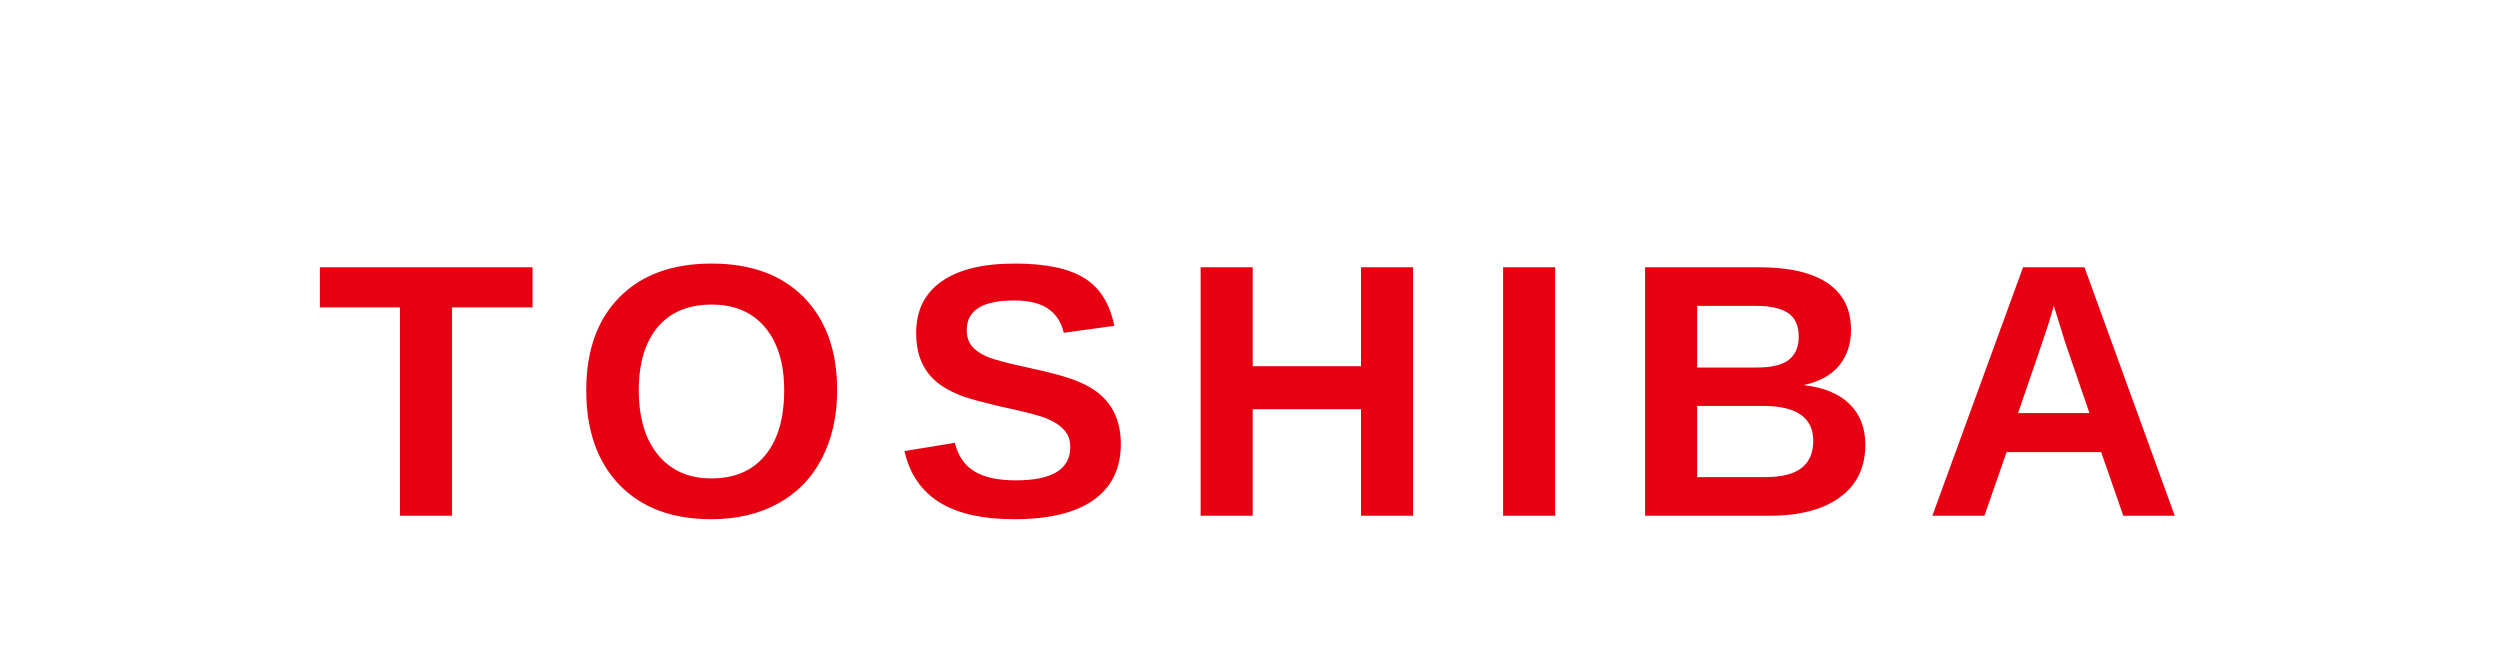
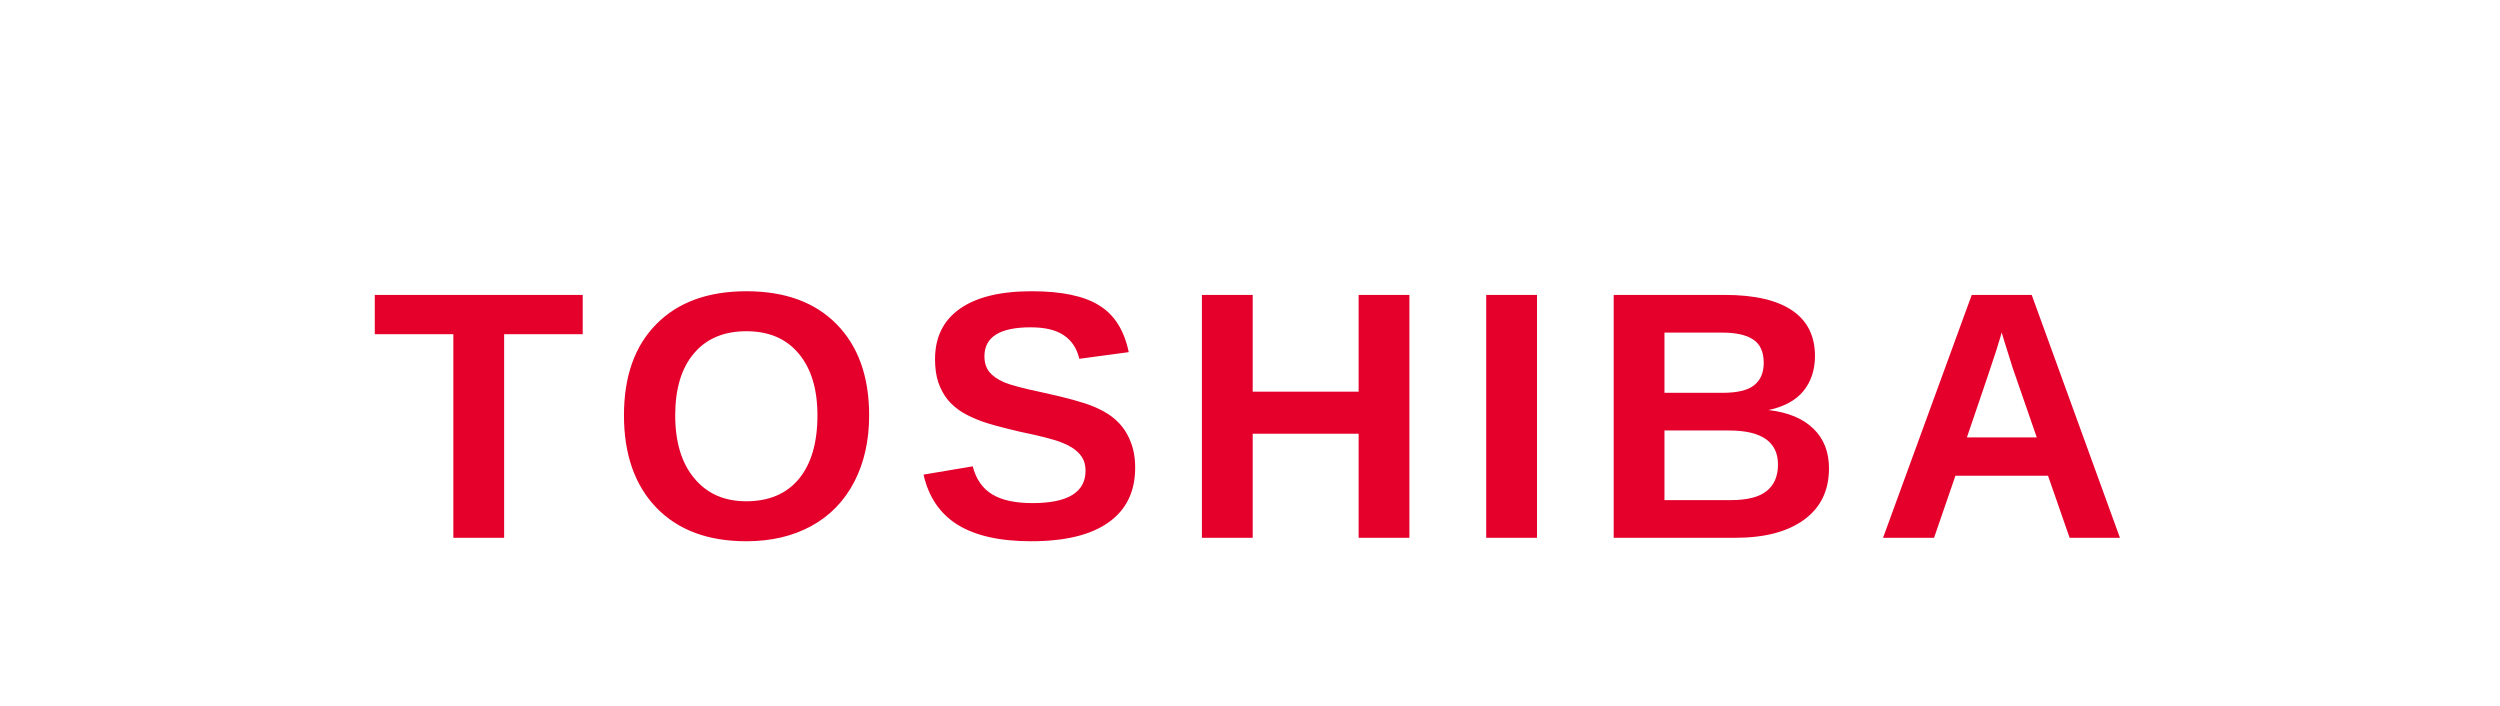
- <svg xmlns="http://www.w3.org/2000/svg" viewBox="0 0 180 48">
-   <text x="50%" y="62%" dominant-baseline="middle" text-anchor="middle" font-family="'Outfit', 'Helvetica Neue', Arial, sans-serif" font-weight="900" font-size="26" letter-spacing="3" fill="#E60012">TOSHIBA</text>
+ <svg xmlns="http://www.w3.org/2000/svg" viewBox="0 0 170 48" fill="none">
+   <text x="50%" y="62%" dominant-baseline="middle" text-anchor="middle" font-family="'Outfit', 'Helvetica Neue', Arial, sans-serif" font-weight="900" font-size="24" letter-spacing="2" fill="#E4002B">TOSHIBA</text>
</svg>
